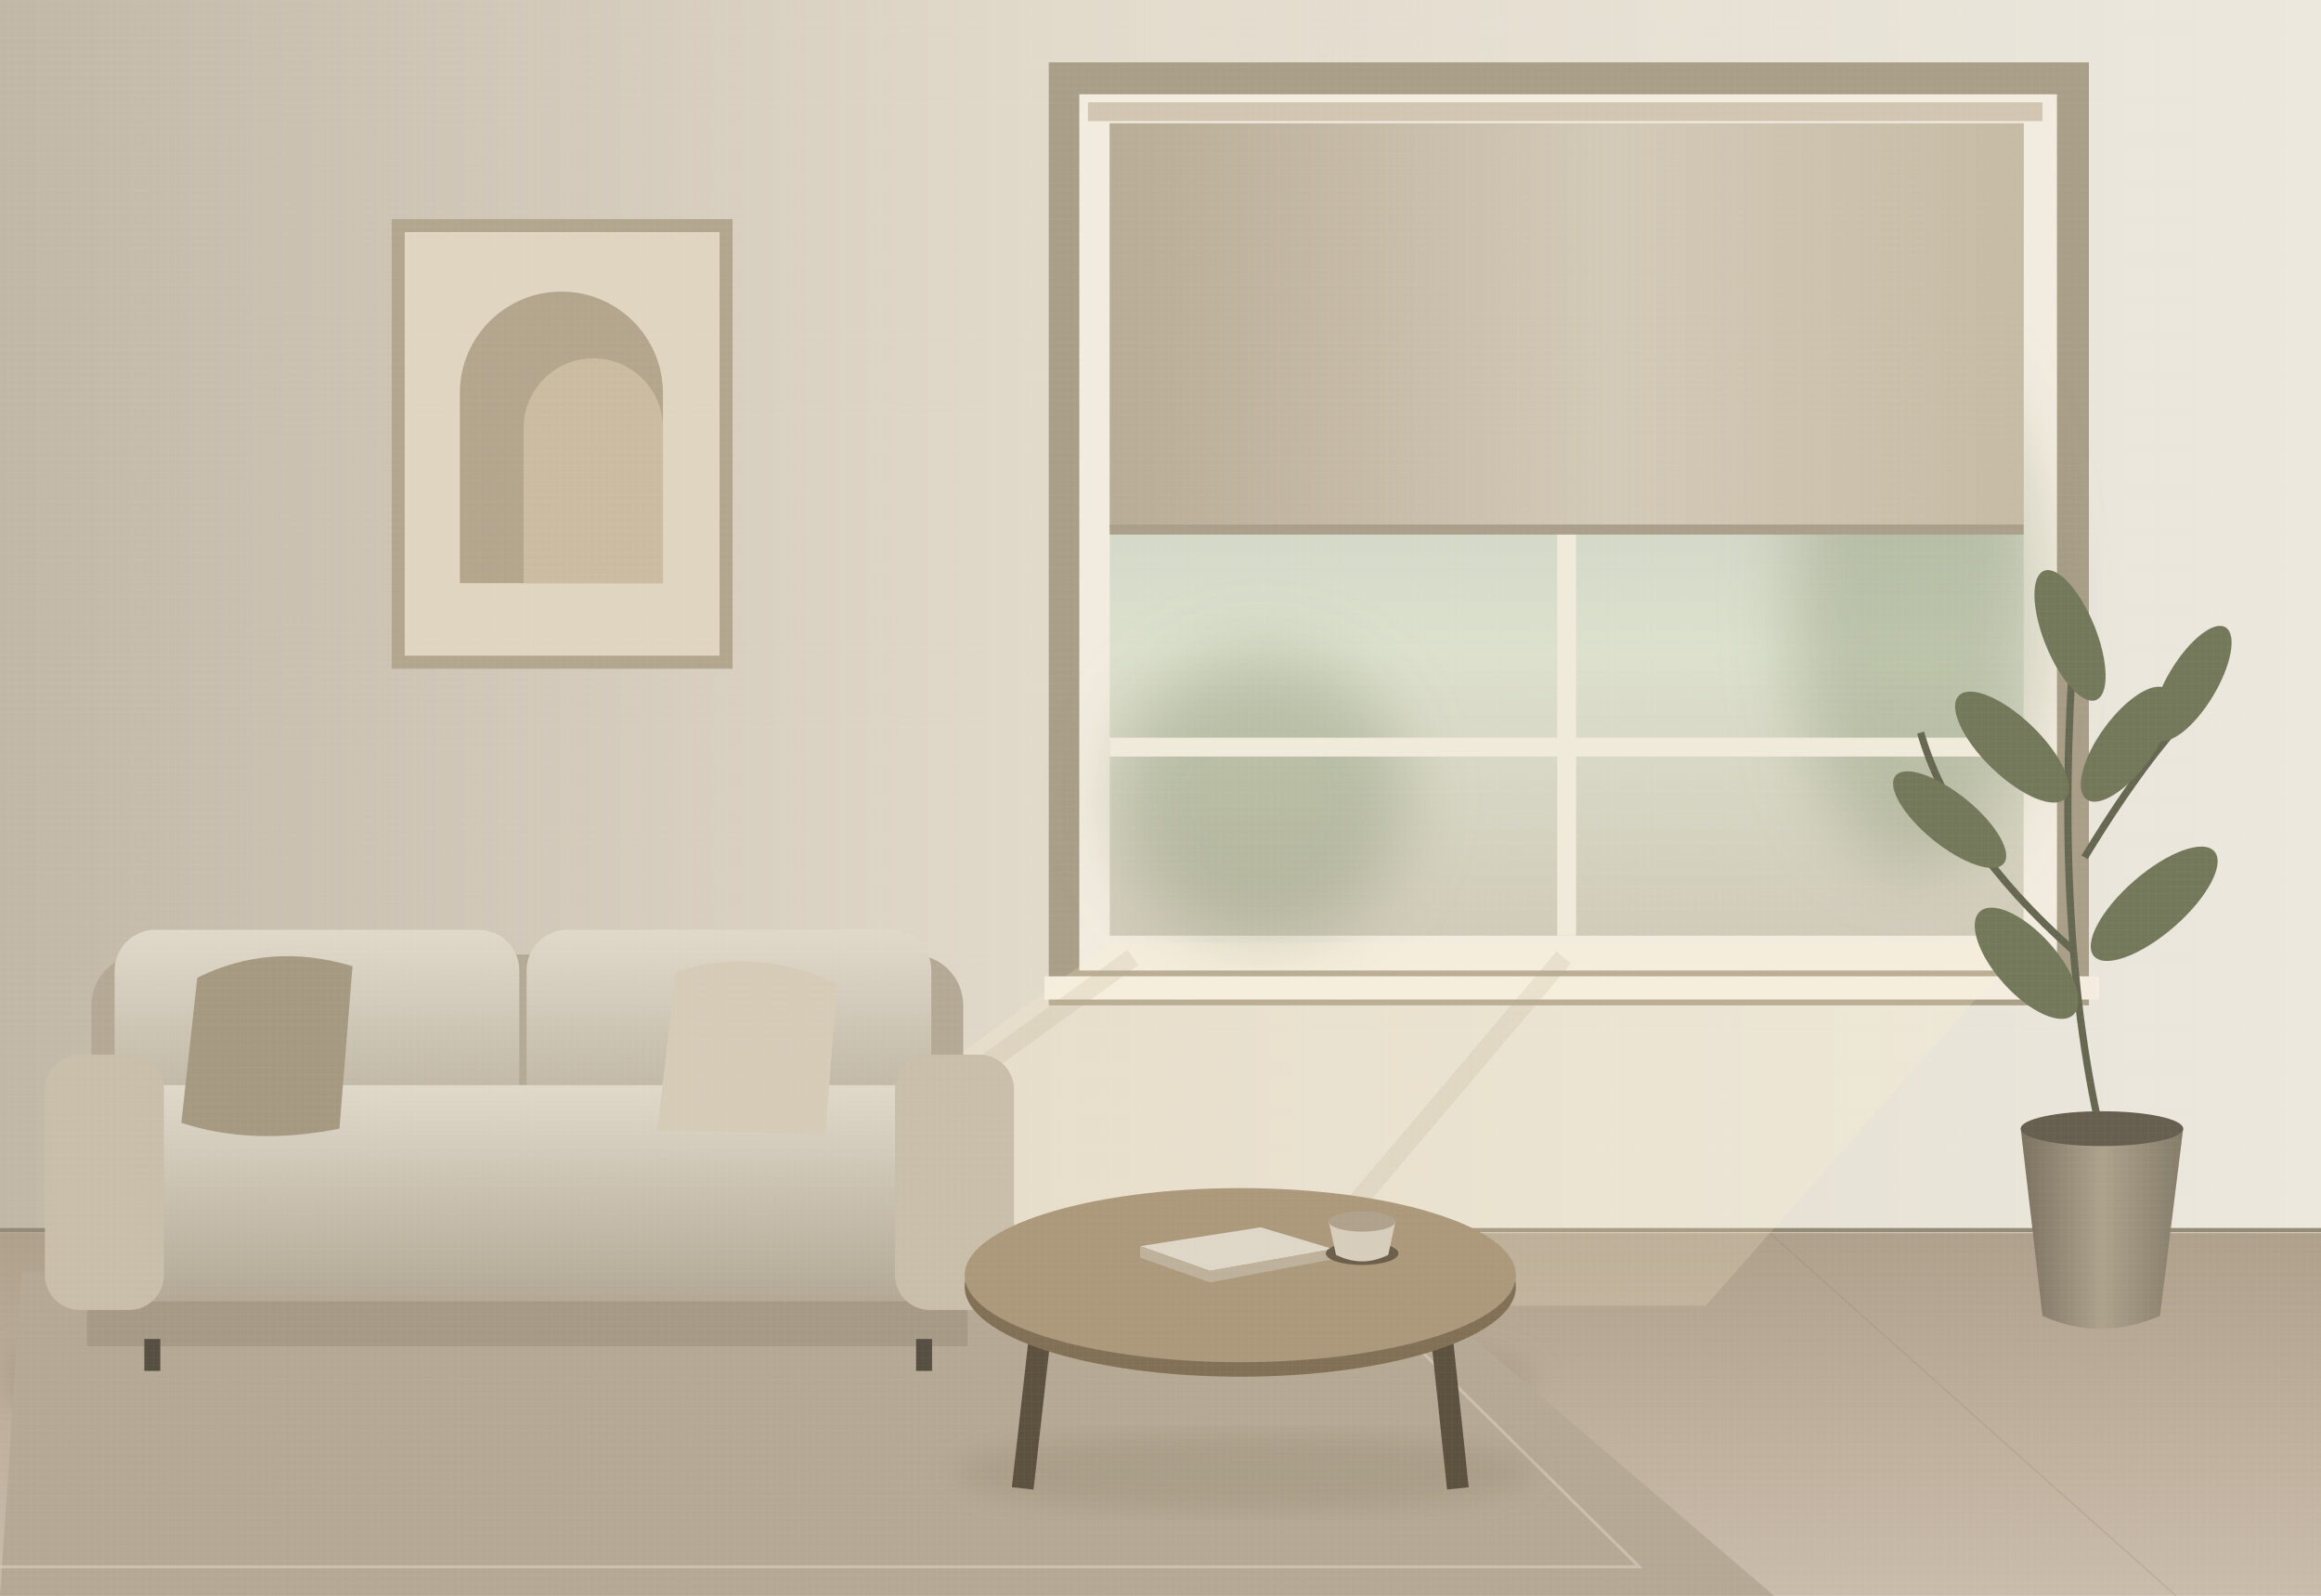
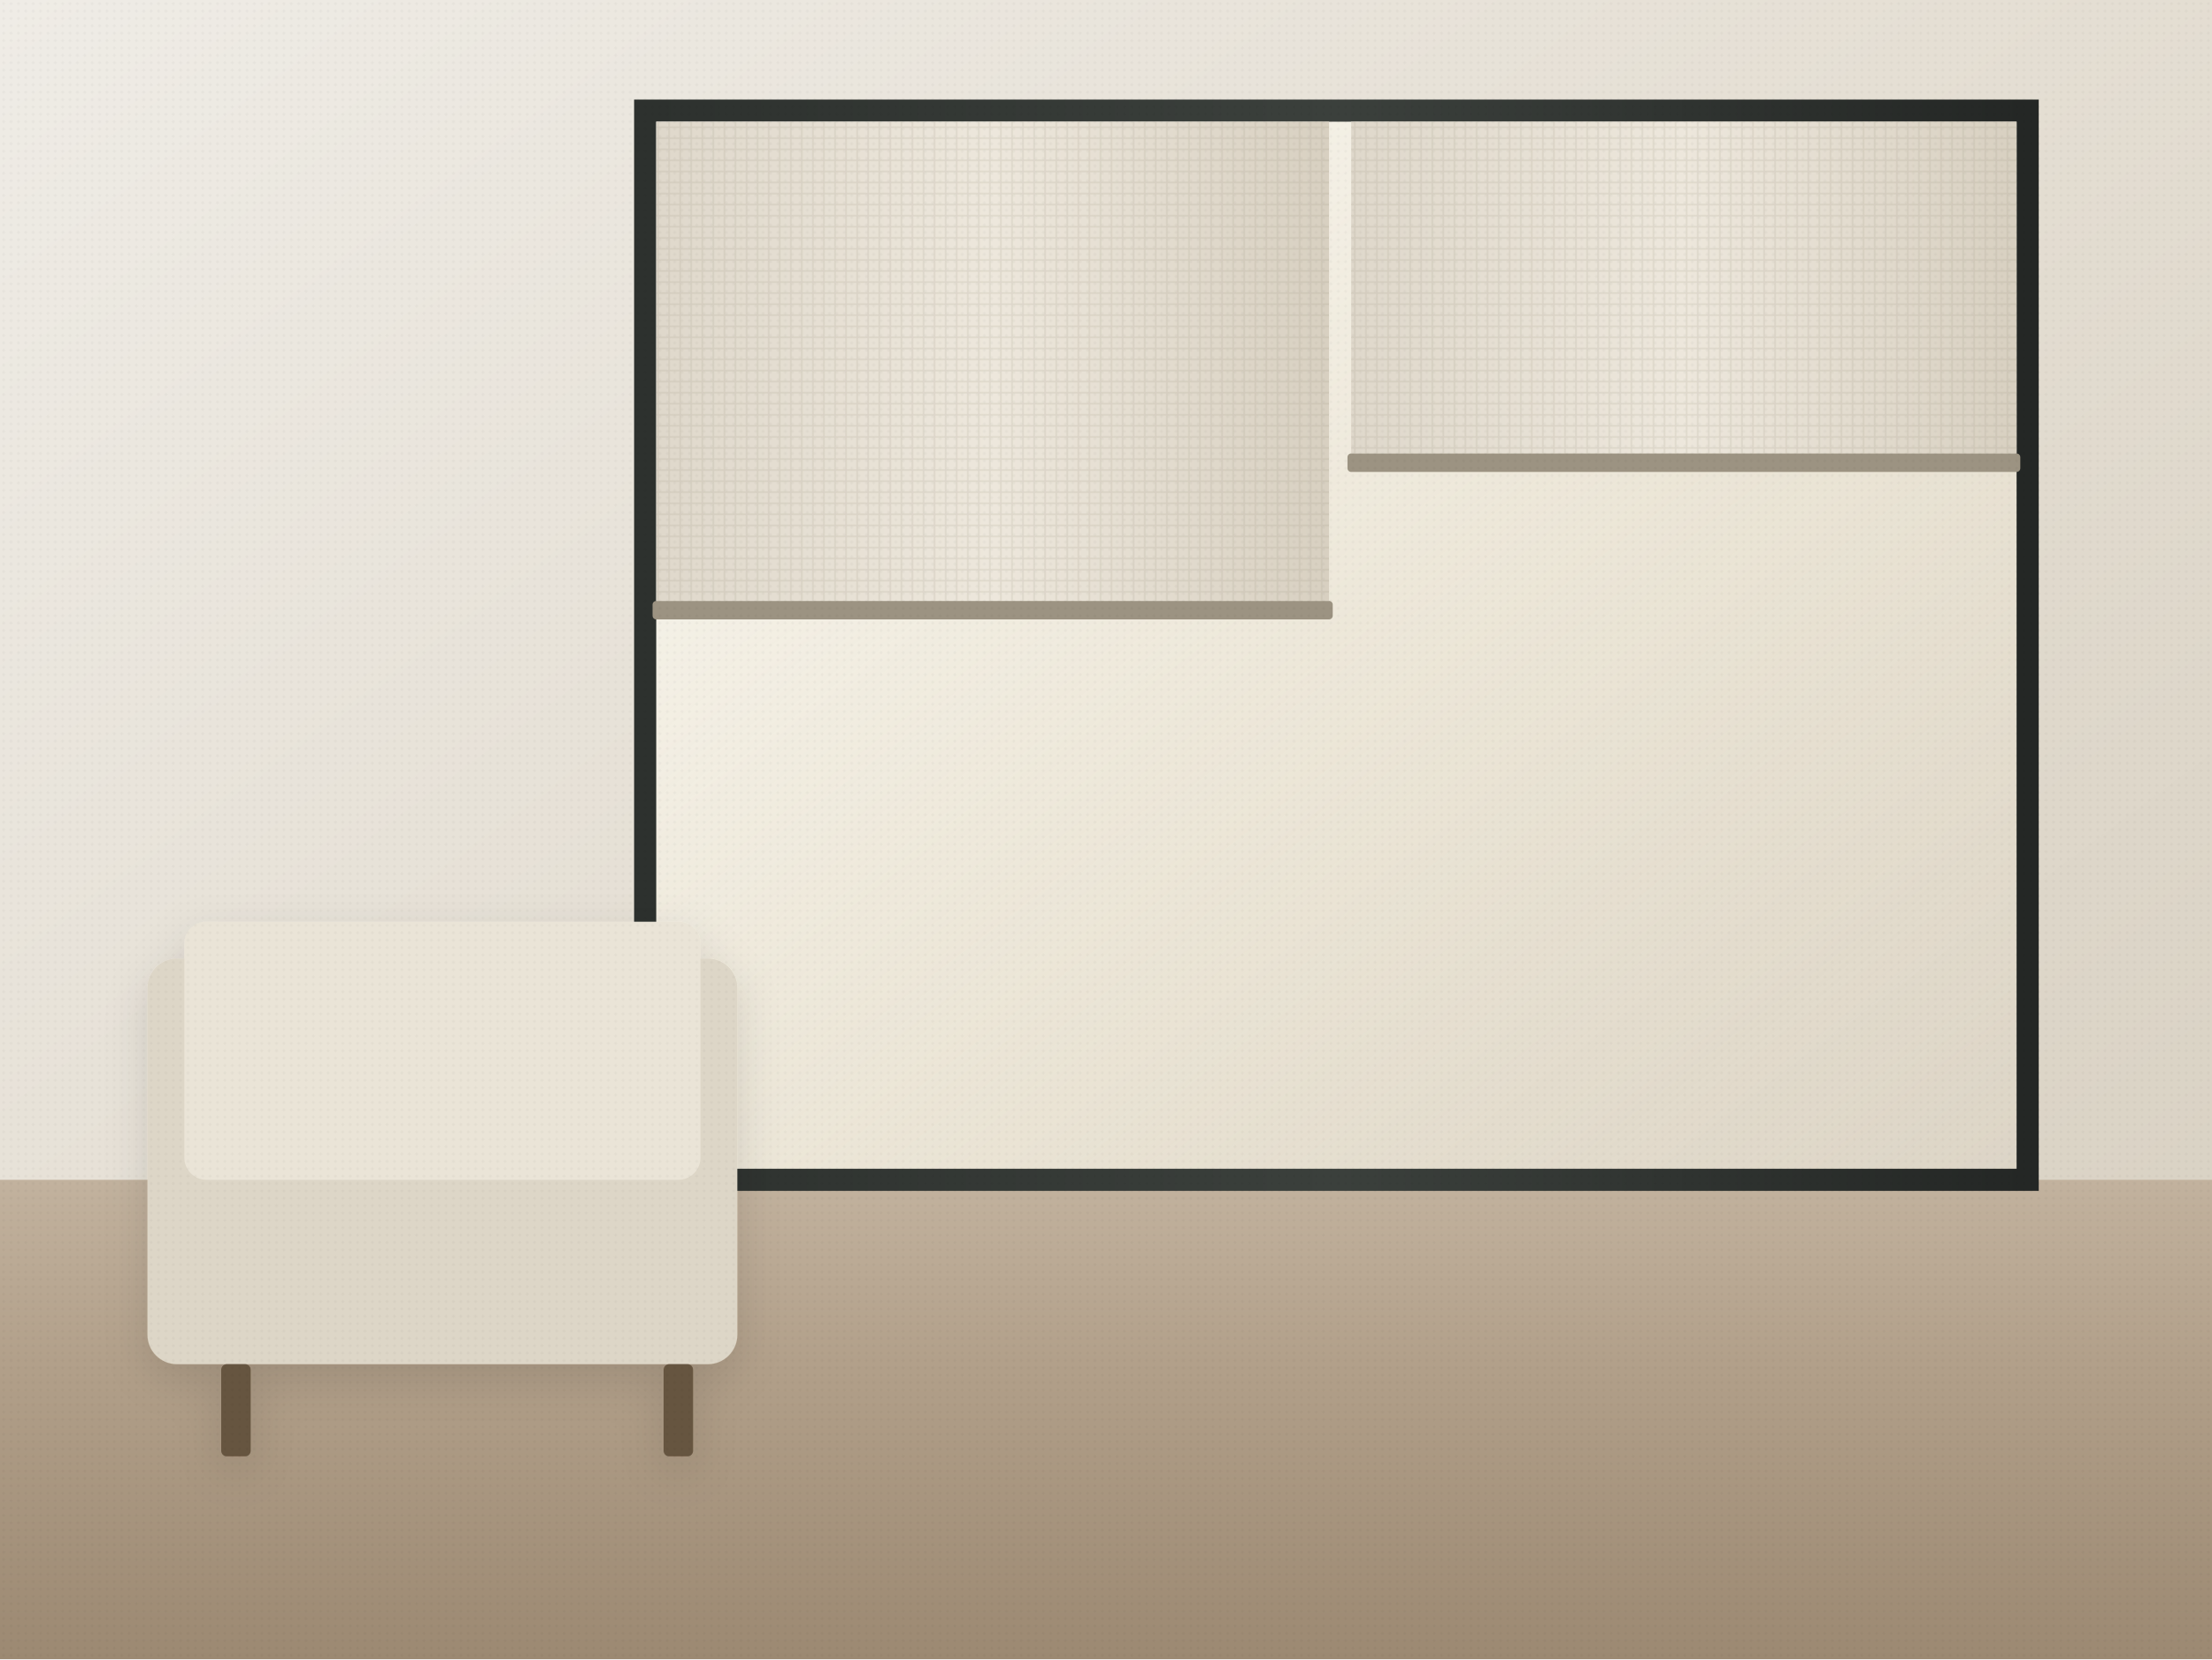
- <svg xmlns="http://www.w3.org/2000/svg" width="1600" height="1100" viewBox="0 0 1600 1100">
+ <svg xmlns="http://www.w3.org/2000/svg" width="1200" height="900" viewBox="0 0 1200 900">
  <defs>
-     <linearGradient id="wall">
-       <stop stop-color="#c1b7a7" />
-       <stop offset=".46" stop-color="#e2dacb" />
-       <stop offset="1" stop-color="#ece8de" />
+     <linearGradient id="warmWall" x1="0%" y1="0%" x2="100%" y2="100%">
+       <stop offset="0%" stop-color="#EFECE6" />
+       <stop offset="45%" stop-color="#E5DFD4" />
+       <stop offset="100%" stop-color="#D6CEBF" />
    </linearGradient>
-     <linearGradient id="floor" x2="0" y2="1">
-       <stop stop-color="#afa08c" />
-       <stop offset="1" stop-color="#cabcaa" />
+     <linearGradient id="woodFloor" x1="0%" y1="0%" x2="0%" y2="100%">
+       <stop offset="0%" stop-color="#C2B29E" />
+       <stop offset="40%" stop-color="#B19F89" />
+       <stop offset="100%" stop-color="#9C8972" />
    </linearGradient>
-     <linearGradient id="glass" x2="0" y2="1">
-       <stop stop-color="#b8bfb5" />
-       <stop offset=".65" stop-color="#dce0cd" />
-       <stop offset="1" stop-color="#d1cbb9" />
+     <linearGradient id="windowLight" x1="0%" y1="0%" x2="100%" y2="100%">
+       <stop offset="0%" stop-color="#FDFCF7" stop-opacity="0.85" />
+       <stop offset="60%" stop-color="#F4EEDB" stop-opacity="0.45" />
+       <stop offset="100%" stop-color="#E8DEC8" stop-opacity="0.1" />
    </linearGradient>
-     <linearGradient id="linen">
-       <stop stop-color="#b8ac96" />
-       <stop offset=".55" stop-color="#d3c9b7" />
-       <stop offset="1" stop-color="#c6bba4" />
+     <linearGradient id="sunbeam" x1="0%" y1="0%" x2="80%" y2="100%">
+       <stop offset="0%" stop-color="#FFFDF5" stop-opacity="0.32" />
+       <stop offset="60%" stop-color="#FFF8E7" stop-opacity="0.12" />
+       <stop offset="100%" stop-color="#FFF5D6" stop-opacity="0" />
    </linearGradient>
-     <linearGradient id="fold" x2="0" y2="1">
-       <stop stop-color="#c1b39b" />
-       <stop offset=".6" stop-color="#dfd4c0" />
-       <stop offset=".95" stop-color="#aa9b83" />
-       <stop offset="1" stop-color="#887c69" />
+     <linearGradient id="steelMullion" x1="0%" y1="0%" x2="100%" y2="0%">
+       <stop offset="0%" stop-color="#2D312E" />
+       <stop offset="50%" stop-color="#3B403C" />
+       <stop offset="100%" stop-color="#242725" />
    </linearGradient>
-     <linearGradient id="slat" x2="0" y2="1">
-       <stop stop-color="#d5c5aa" />
-       <stop offset=".65" stop-color="#bcaa8a" />
-       <stop offset="1" stop-color="#887757" />
+     <linearGradient id="softLinen" x1="0%" y1="0%" x2="100%" y2="0%">
+       <stop offset="0%" stop-color="#DFD8CB" />
+       <stop offset="50%" stop-color="#EDE7DC" />
+       <stop offset="100%" stop-color="#D8D0C1" />
    </linearGradient>
-     <linearGradient id="sofa" x2="0" y2="1">
-       <stop stop-color="#e0d9ca" />
-       <stop offset="1" stop-color="#b2a895" />
+     <linearGradient id="darkLinen" x1="0%" y1="0%" x2="100%" y2="0%">
+       <stop offset="0%" stop-color="#565B54" />
+       <stop offset="50%" stop-color="#676D65" />
+       <stop offset="100%" stop-color="#4C504A" />
    </linearGradient>
-     <linearGradient id="pot">
-       <stop stop-color="#7b715f" />
-       <stop offset=".5" stop-color="#ada28c" />
-       <stop offset="1" stop-color="#847b68" />
+     <linearGradient id="sheerFabric" x1="0%" y1="0%" x2="0%" y2="100%">
+       <stop offset="0%" stop-color="#FAF8F2" stop-opacity="0.75" />
+       <stop offset="50%" stop-color="#F2EDE2" stop-opacity="0.6" />
+       <stop offset="100%" stop-color="#EBE3D3" stop-opacity="0.75" />
    </linearGradient>
-     <filter id="blur">
-       <feGaussianBlur stdDeviation="24" />
+     <filter id="softBlur" x="-20%" y="-20%" width="140%" height="140%">
+       <feGaussianBlur stdDeviation="16" />
    </filter>
-     <filter id="shadow">
-       <feGaussianBlur stdDeviation="10" />
+     <filter id="deepBlur" x="-30%" y="-30%" width="160%" height="160%">
+       <feGaussianBlur stdDeviation="32" />
    </filter>
-     <pattern id="grain" width="5" height="5" patternUnits="userSpaceOnUse">
-       <path d="M0 1h5M1 0v5" stroke="#fff" stroke-opacity=".035" stroke-width=".7" />
+     <filter id="gentleShadow" x="-10%" y="-10%" width="120%" height="120%">
+       <feDropShadow dx="0" dy="8" stdDeviation="12" flood-color="#1D211F" flood-opacity="0.12" />
+     </filter>
+     <pattern id="weavePattern" width="6" height="6" patternUnits="userSpaceOnUse">
+       <path d="M0 3h6 M3 0v6" stroke="#9C9281" stroke-width="0.75" stroke-opacity="0.18" />
+     </pattern>
+     <pattern id="microGrain" width="4" height="4" patternUnits="userSpaceOnUse">
+       <circle cx="2" cy="2" r="0.8" fill="#1D211F" fill-opacity="0.03" />
    </pattern>
  </defs>
-   <path fill="url(#wall)" d="M0 0h1600v1100H0z" />
-   <path d="M0 850h1600v250H0z" fill="url(#floor)" />
-   <path d="M0 848h1600" stroke="#948a78" stroke-width="3" />
-   <path d="M180 850L40 1100m400-250-20 250m280-250 80 250m180-250 180 250m80-250 280 250" stroke="#93806b" stroke-opacity=".25" />
-   <path d="M723 43h717v650H723z" fill="#a99e88" />
-   <path d="M744 65h674v604H744z" fill="#f2ecdf" />
-   <path d="M765 85h630v560H765z" fill="url(#glass)" />
-   <g opacity=".3" filter="url(#blur)" fill="#6e7e58">
-     <ellipse cx="1320" cy="420" rx="85" ry="180" />
-     <ellipse cx="870" cy="550" rx="100" ry="100" />
+   <rect width="1200" height="900" fill="url(#warmWall)" />
+   <path d="M0 640 L1200 640 L1200 900 L0 900 Z" fill="url(#woodFloor)" />
+   <rect x="350" y="60" width="750" height="580" fill="url(#windowLight)" />
+   <rect x="350" y="60" width="750" height="580" fill="none" stroke="url(#steelMullion)" stroke-width="12" />
+   <line x1="725" y1="60" x2="725" y2="640" stroke="url(#steelMullion)" stroke-width="8" />
+   <rect x="356" y="66" width="365" height="260" fill="url(#softLinen)" />
+   <rect x="356" y="66" width="365" height="260" fill="url(#weavePattern)" />
+   <rect x="354" y="326" width="369" height="10" fill="#9C9382" rx="2" />
+   <rect x="733" y="66" width="361" height="180" fill="url(#softLinen)" />
+   <rect x="733" y="66" width="361" height="180" fill="url(#weavePattern)" />
+   <rect x="731" y="246" width="365" height="10" fill="#9C9382" rx="2" />
+   <g filter="url(#gentleShadow)">
+     <rect x="80" y="520" width="320" height="220" rx="16" fill="#DDD6C7" />
+     <rect x="100" y="500" width="280" height="140" rx="12" fill="#EAE4D7" />
+     <rect x="120" y="740" width="16" height="50" rx="3" fill="#665440" />
+     <rect x="360" y="740" width="16" height="50" rx="3" fill="#665440" />
  </g>
-   <path d="M1080 85v560M765 515h630" stroke="#f0eadb" stroke-width="13" />
-   <rect x="765" y="85" width="630" height="280" fill="url(#linen)" />
-   <path d="M765 365h630" stroke="#a99f8b" stroke-width="7" />
-   <path d="M750 77h658" stroke="#d2c6b2" stroke-width="13" />
-   <path d="M720 681h727" stroke="#f4eddf" stroke-width="16" />
-   <path d="M766 650l-340 250h750l220-250" fill="#fff5ce" opacity=".18" />
-   <path d="M1078 660L875 900m-94-240L449 900" stroke="#b0a48b" stroke-width="13" opacity=".18" />
-   <ellipse cx="520" cy="950" rx="540" ry="55" fill="#746956" opacity=".18" filter="url(#shadow)" />
-   <path d="M15 877l930-15 278 238H0z" fill="#b5a995" />
-   <path d="M40 897l890-15 200 198H0" fill="none" stroke="#dbcfbc" stroke-width="2" opacity=".6" />
-   <rect x="63" y="658" width="601" height="214" rx="35" fill="#b4a995" />
-   <rect x="79" y="641" width="279" height="165" rx="28" fill="url(#sofa)" />
-   <rect x="363" y="641" width="279" height="165" rx="28" fill="url(#sofa)" />
-   <path d="M45 778q0-30 35-30h565q37 0 37 30v119H45z" fill="url(#sofa)" />
-   <path d="M60 897h607v31H60z" fill="#a69a86" />
-   <rect x="31" y="727" width="82" height="176" rx="24" fill="#c9beaa" />
-   <rect x="617" y="727" width="82" height="176" rx="24" fill="#c9beaa" />
-   <path d="M105 923v22m532-22v22" stroke="#554e41" stroke-width="11" />
-   <path d="M136 674q50-25 107-8l-9 112q-60 12-109-4z" fill="#a59981" />
-   <path d="M466 670q54-18 111 8l-8 104-116-3z" fill="#d6cbb7" />
-   <ellipse cx="858" cy="1015" rx="200" ry="27" fill="#756750" opacity=".18" filter="url(#shadow)" />
-   <path d="M721 884l-16 142m285-142 15 142" stroke="#5c513e" stroke-width="15" />
-   <ellipse cx="855" cy="887" rx="190" ry="62" fill="#817056" />
-   <ellipse cx="855" cy="879" rx="190" ry="60" fill="#ac987a" />
-   <path d="M786 859l83-13 50 15-85 15z" fill="#ded6c6" />
-   <path d="M786 859v8l48 17 85-16v-7l-85 15z" fill="#bdb19b" />
-   <ellipse cx="939" cy="864" rx="25" ry="8" fill="#6b5e4b" />
-   <path d="M916 842l5 23q18 9 36 0l5-23z" fill="#d7cdbb" />
-   <ellipse cx="939" cy="842" rx="23" ry="7" fill="#afa18b" />
-   <path d="M1450 789q-35-145-20-352m-1 218q-83-74-105-150m113 86q48-79 87-114" stroke="#666751" stroke-width="5" fill="none" />
-   <g fill="#73785a">
-     <ellipse cx="1427" cy="438" rx="18" ry="48" transform="rotate(-22 1427 438)" />
-     <ellipse cx="1387" cy="515" rx="20" ry="51" transform="rotate(-46 1387 515)" />
-     <ellipse cx="1466" cy="513" rx="19" ry="47" transform="rotate(36 1466 513)" />
-     <ellipse cx="1344" cy="565" rx="18" ry="48" transform="rotate(-51 1344 565)" />
-     <ellipse cx="1485" cy="623" rx="21" ry="55" transform="rotate(49 1485 623)" />
-     <ellipse cx="1397" cy="664" rx="21" ry="48" transform="rotate(-42 1397 664)" />
-     <ellipse cx="1511" cy="471" rx="17" ry="45" transform="rotate(31 1511 471)" />
-   </g>
-   <path d="M1393 778h112l-16 129q-42 18-81 0z" fill="url(#pot)" />
-   <ellipse cx="1449" cy="778" rx="56" ry="12" fill="#665e4f" />
-   <path d="M270 151h235v310H270z" fill="#b3a68e" />
-   <path d="M279 160h217v292H279z" fill="#dfd5c1" />
-   <path d="M317 402V271a70 70 0 01140 0v131z" fill="#b4a58d" />
-   <path d="M361 402V295a48 48 0 0196 0v107z" fill="#cbbca1" />
-   <path d="M0 0h1600v1100H0z" fill="url(#grain)" />
+   <rect width="1200" height="900" fill="url(#microGrain)" />
</svg>
